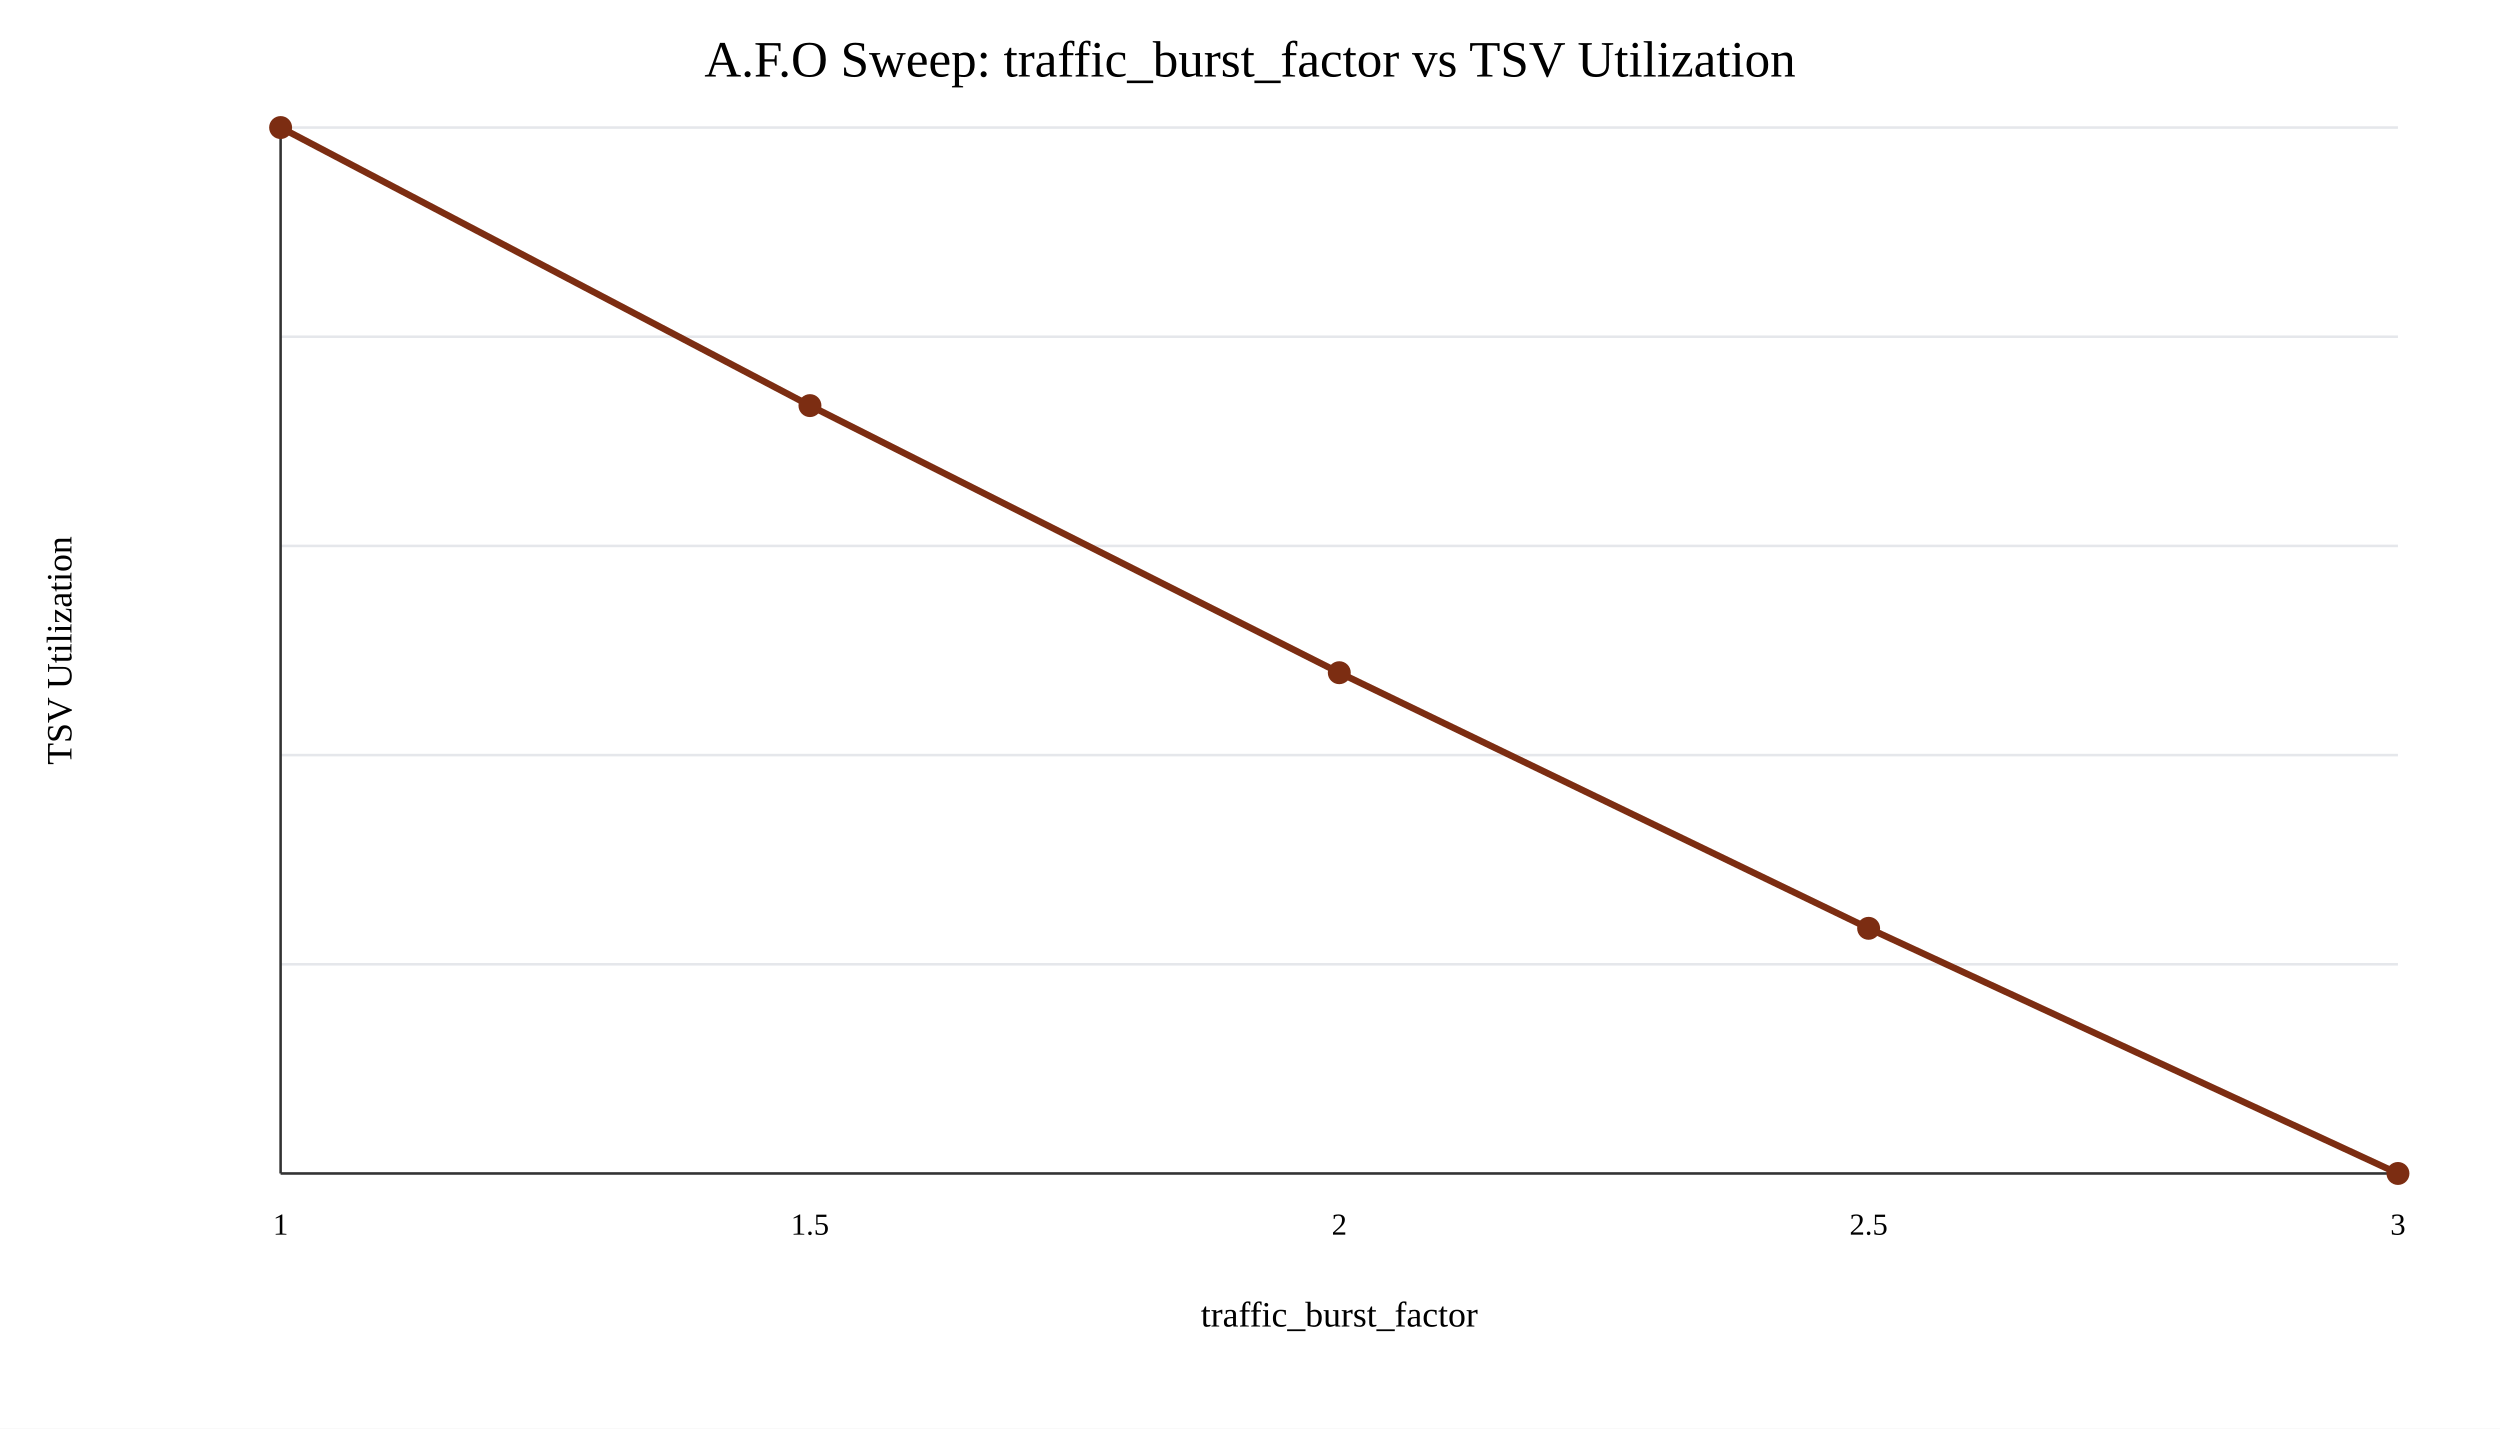
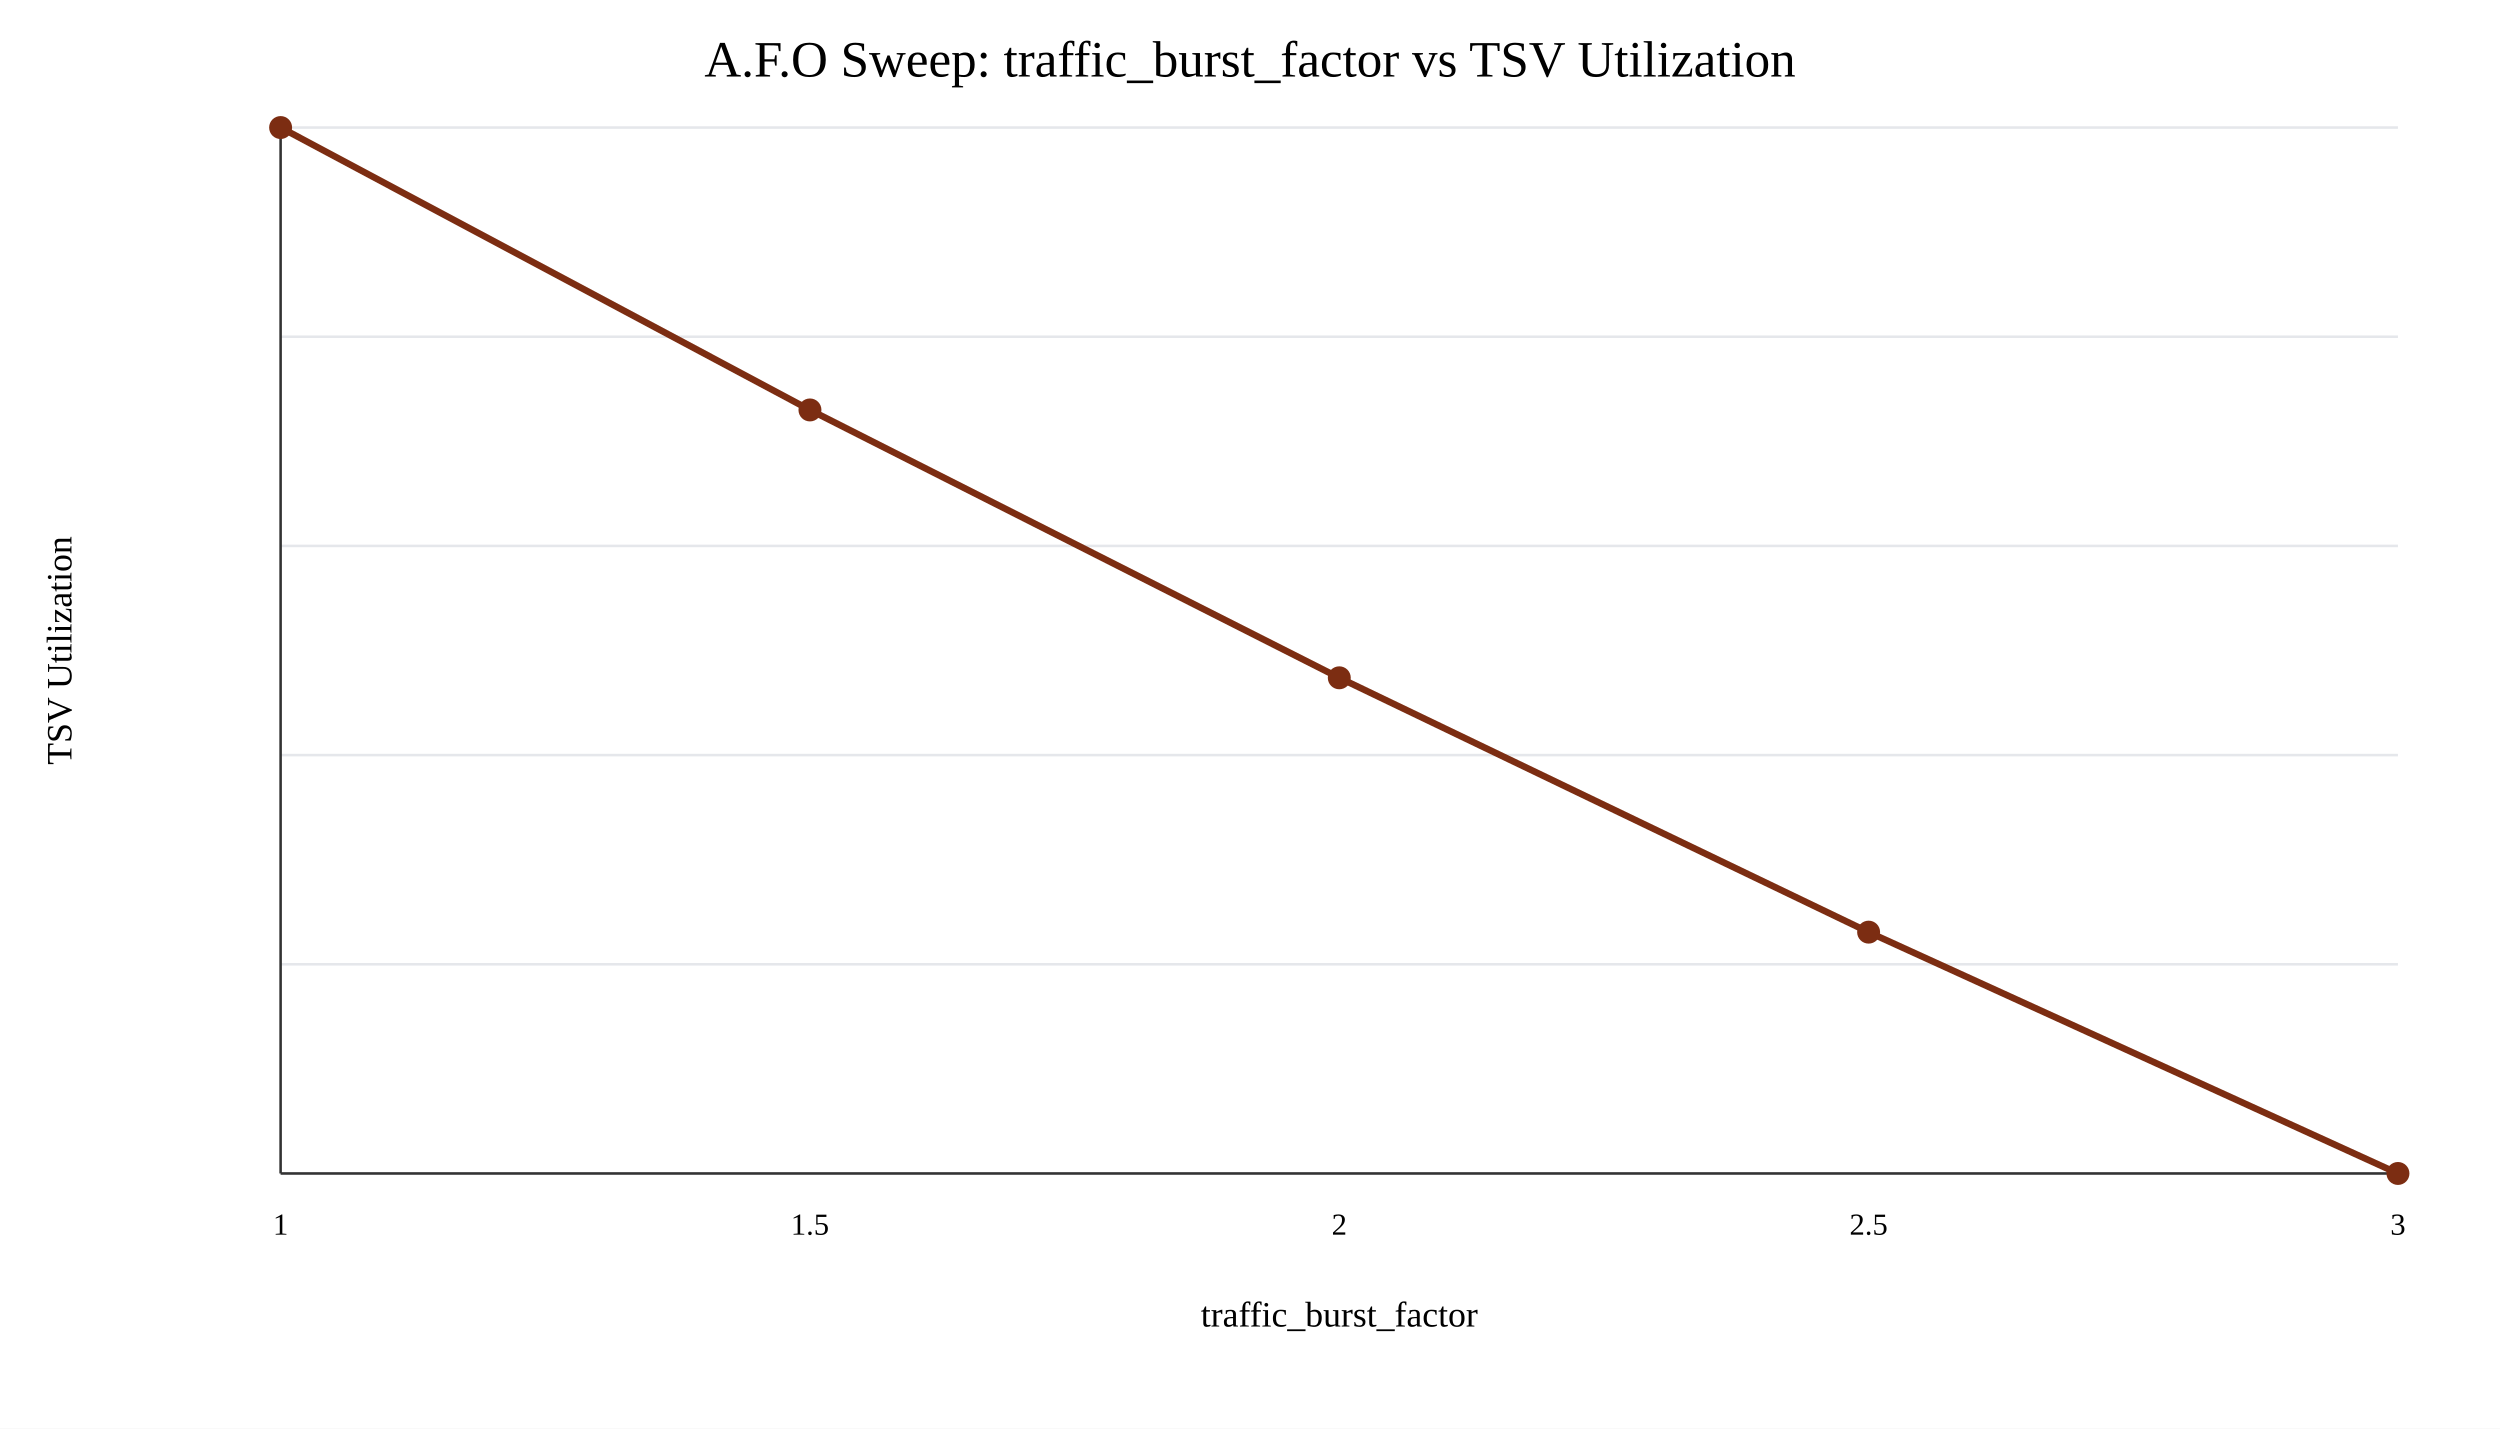
<svg xmlns="http://www.w3.org/2000/svg" width="980" height="560">
  <rect x="0" y="0" width="980" height="560" fill="#ffffff" />
  <text x="490.0" y="30" text-anchor="middle" font-size="20" font-family="Times New Roman">A.F.O Sweep: traffic_burst_factor vs TSV Utilization</text>
  <line x1="110" y1="50.0" x2="940" y2="50.0" stroke="#e5e7eb" />
  <line x1="110" y1="132.0" x2="940" y2="132.0" stroke="#e5e7eb" />
  <line x1="110" y1="214.0" x2="940" y2="214.0" stroke="#e5e7eb" />
  <line x1="110" y1="296.0" x2="940" y2="296.0" stroke="#e5e7eb" />
  <line x1="110" y1="378.0" x2="940" y2="378.0" stroke="#e5e7eb" />
  <line x1="110" y1="460.0" x2="940" y2="460.0" stroke="#e5e7eb" />
  <line x1="110" y1="460" x2="940" y2="460" stroke="#333" />
  <line x1="110" y1="50" x2="110" y2="460" stroke="#333" />
-   <polyline fill="none" stroke="#7c2d12" stroke-width="2.6" points="110.0,50.0 317.5,159.0 525.0,263.7 732.5,363.9 940.0,460.0" />
+   <polyline fill="none" stroke="#7c2d12" stroke-width="2.6" points="110.0,50.0 317.5,160.7 525.0,265.7 732.5,365.4 940.0,460.0" />
  <circle cx="110.0" cy="50.0" r="4.5" fill="#7c2d12" />
-   <circle cx="317.5" cy="159.0" r="4.5" fill="#7c2d12" />
-   <circle cx="525.0" cy="263.7" r="4.5" fill="#7c2d12" />
-   <circle cx="732.5" cy="363.9" r="4.5" fill="#7c2d12" />
+   <circle cx="317.5" cy="160.7" r="4.5" fill="#7c2d12" />
+   <circle cx="525.0" cy="265.7" r="4.5" fill="#7c2d12" />
+   <circle cx="732.5" cy="365.4" r="4.5" fill="#7c2d12" />
  <circle cx="940.0" cy="460.0" r="4.5" fill="#7c2d12" />
  <text x="110.0" y="484.0" text-anchor="middle" font-size="12" font-family="Times New Roman">1</text>
  <text x="317.5" y="484.0" text-anchor="middle" font-size="12" font-family="Times New Roman">1.5</text>
  <text x="525.0" y="484.0" text-anchor="middle" font-size="12" font-family="Times New Roman">2</text>
  <text x="732.5" y="484.0" text-anchor="middle" font-size="12" font-family="Times New Roman">2.5</text>
  <text x="940.0" y="484.0" text-anchor="middle" font-size="12" font-family="Times New Roman">3</text>
  <text x="525.0" y="520" text-anchor="middle" font-size="14" font-family="Times New Roman">traffic_burst_factor</text>
  <text x="28" y="255.0" transform="rotate(-90 28,255.0)" text-anchor="middle" font-size="14" font-family="Times New Roman">TSV Utilization</text>
</svg>
